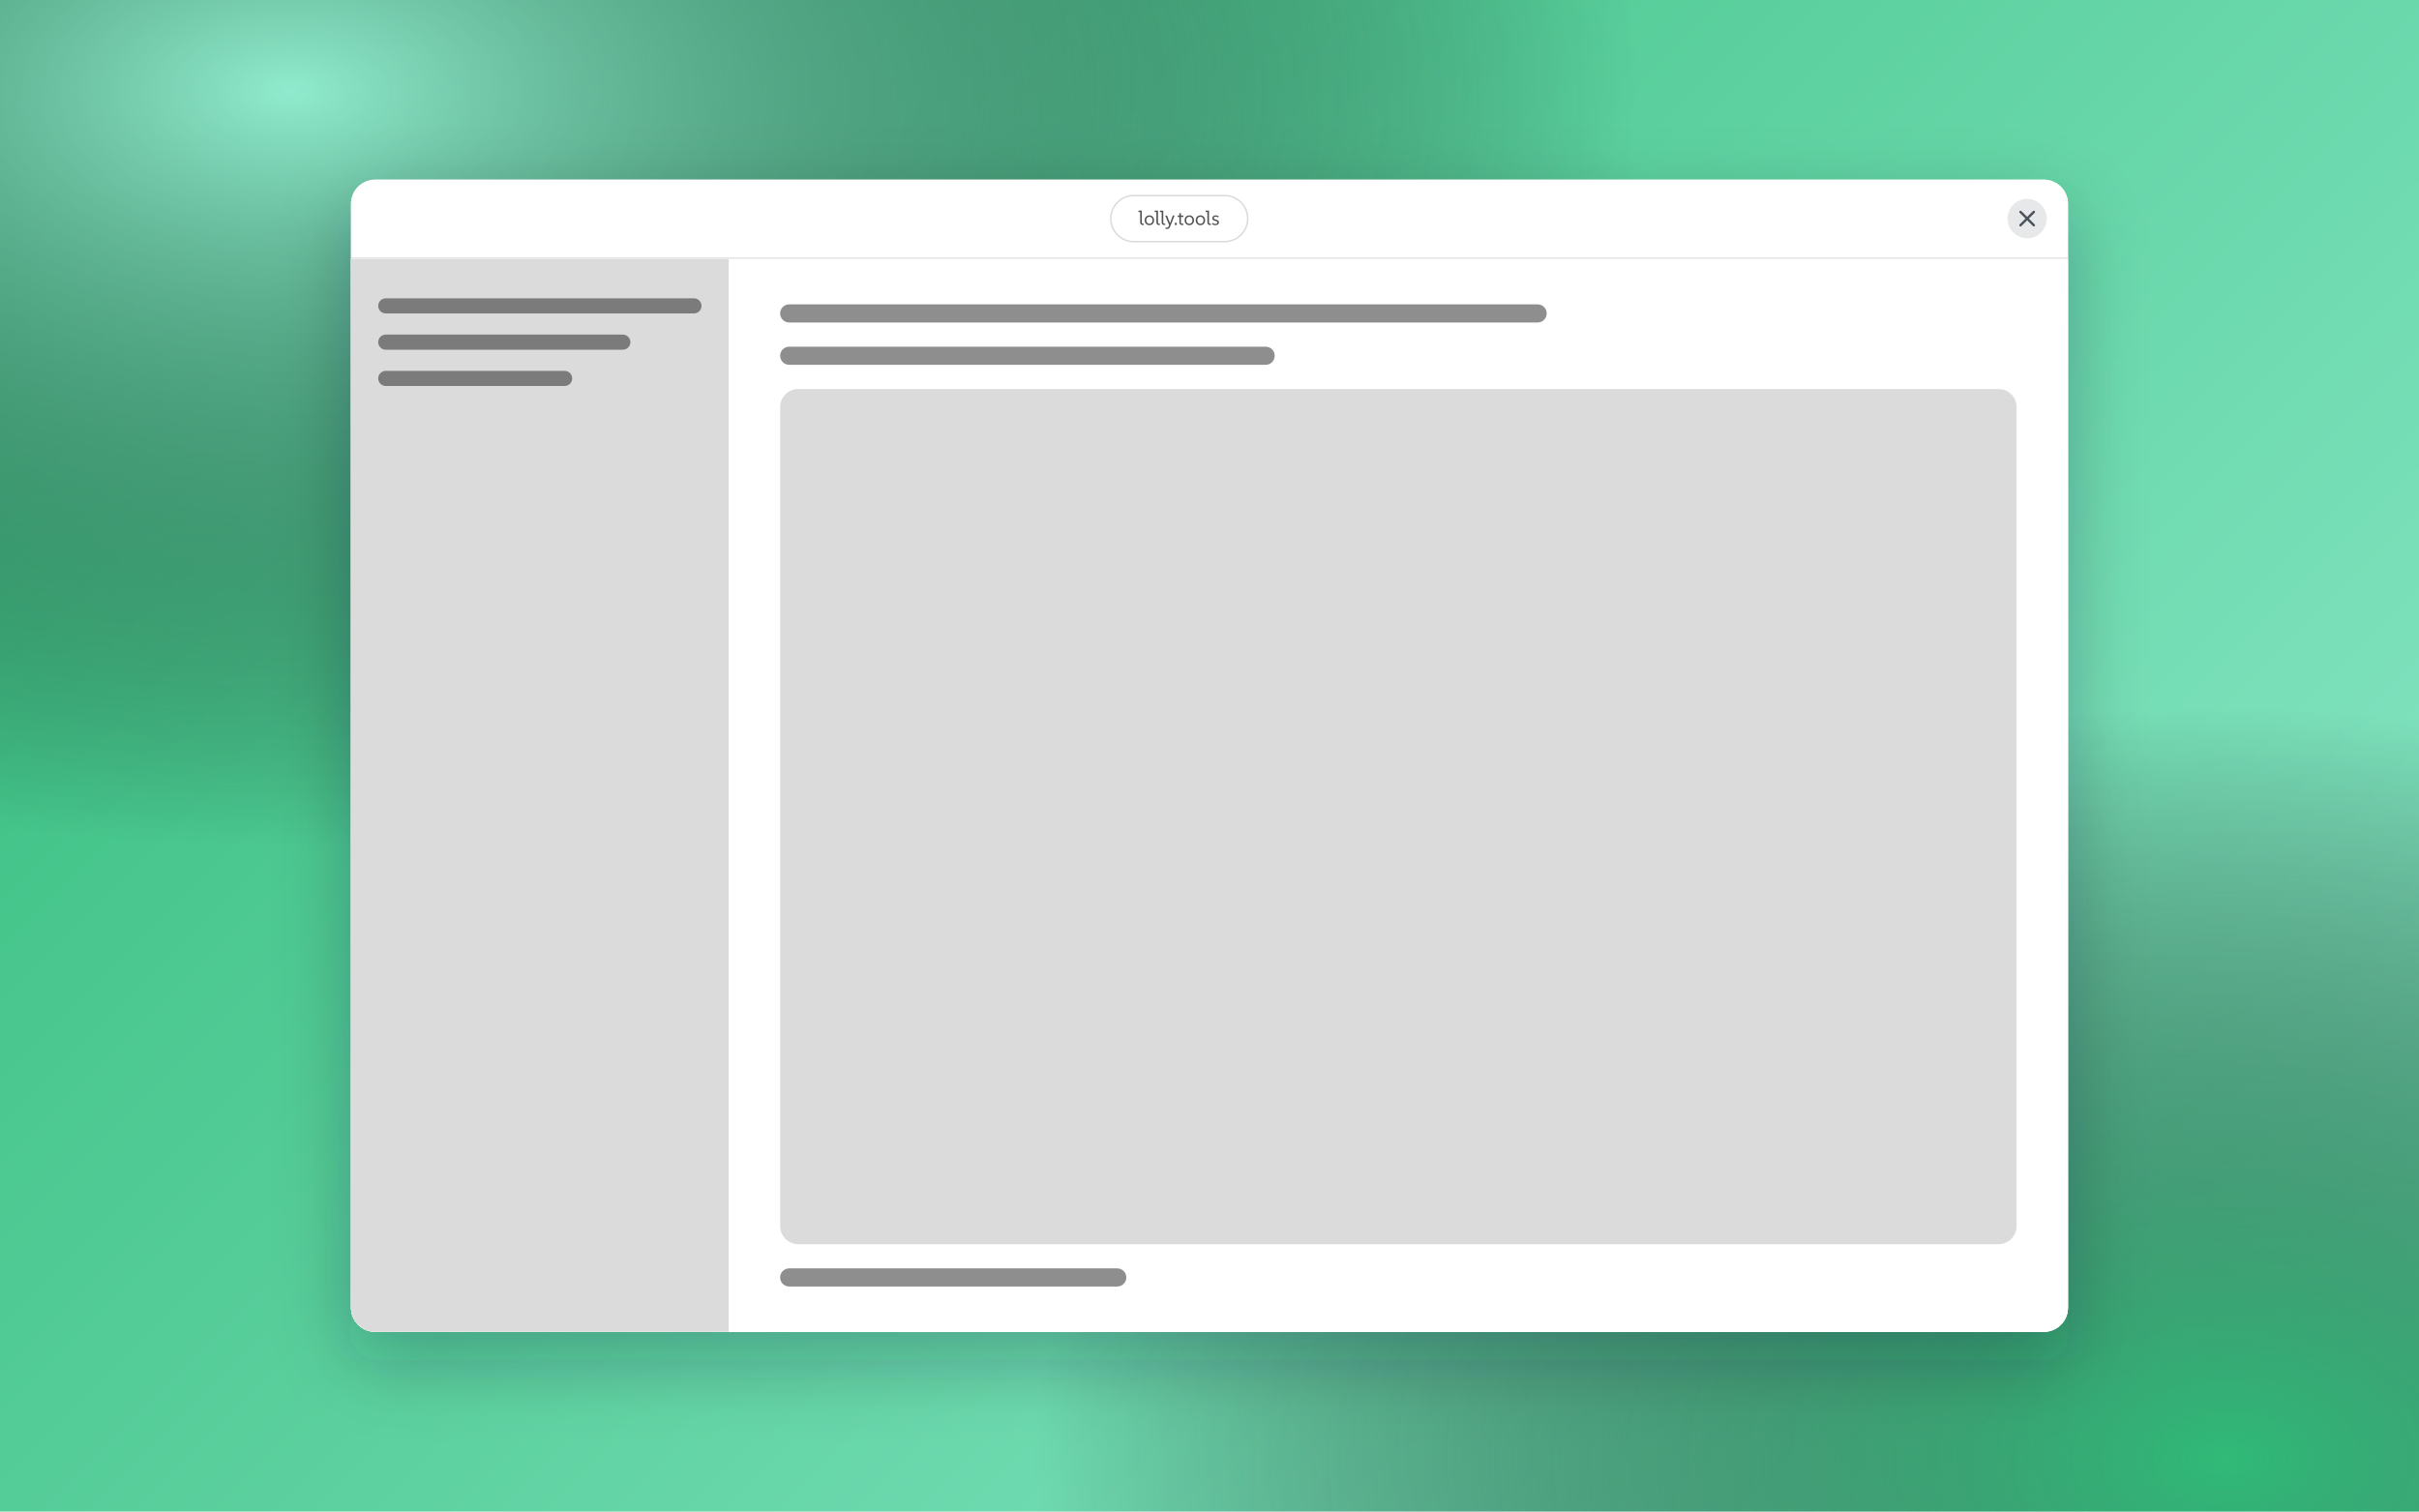
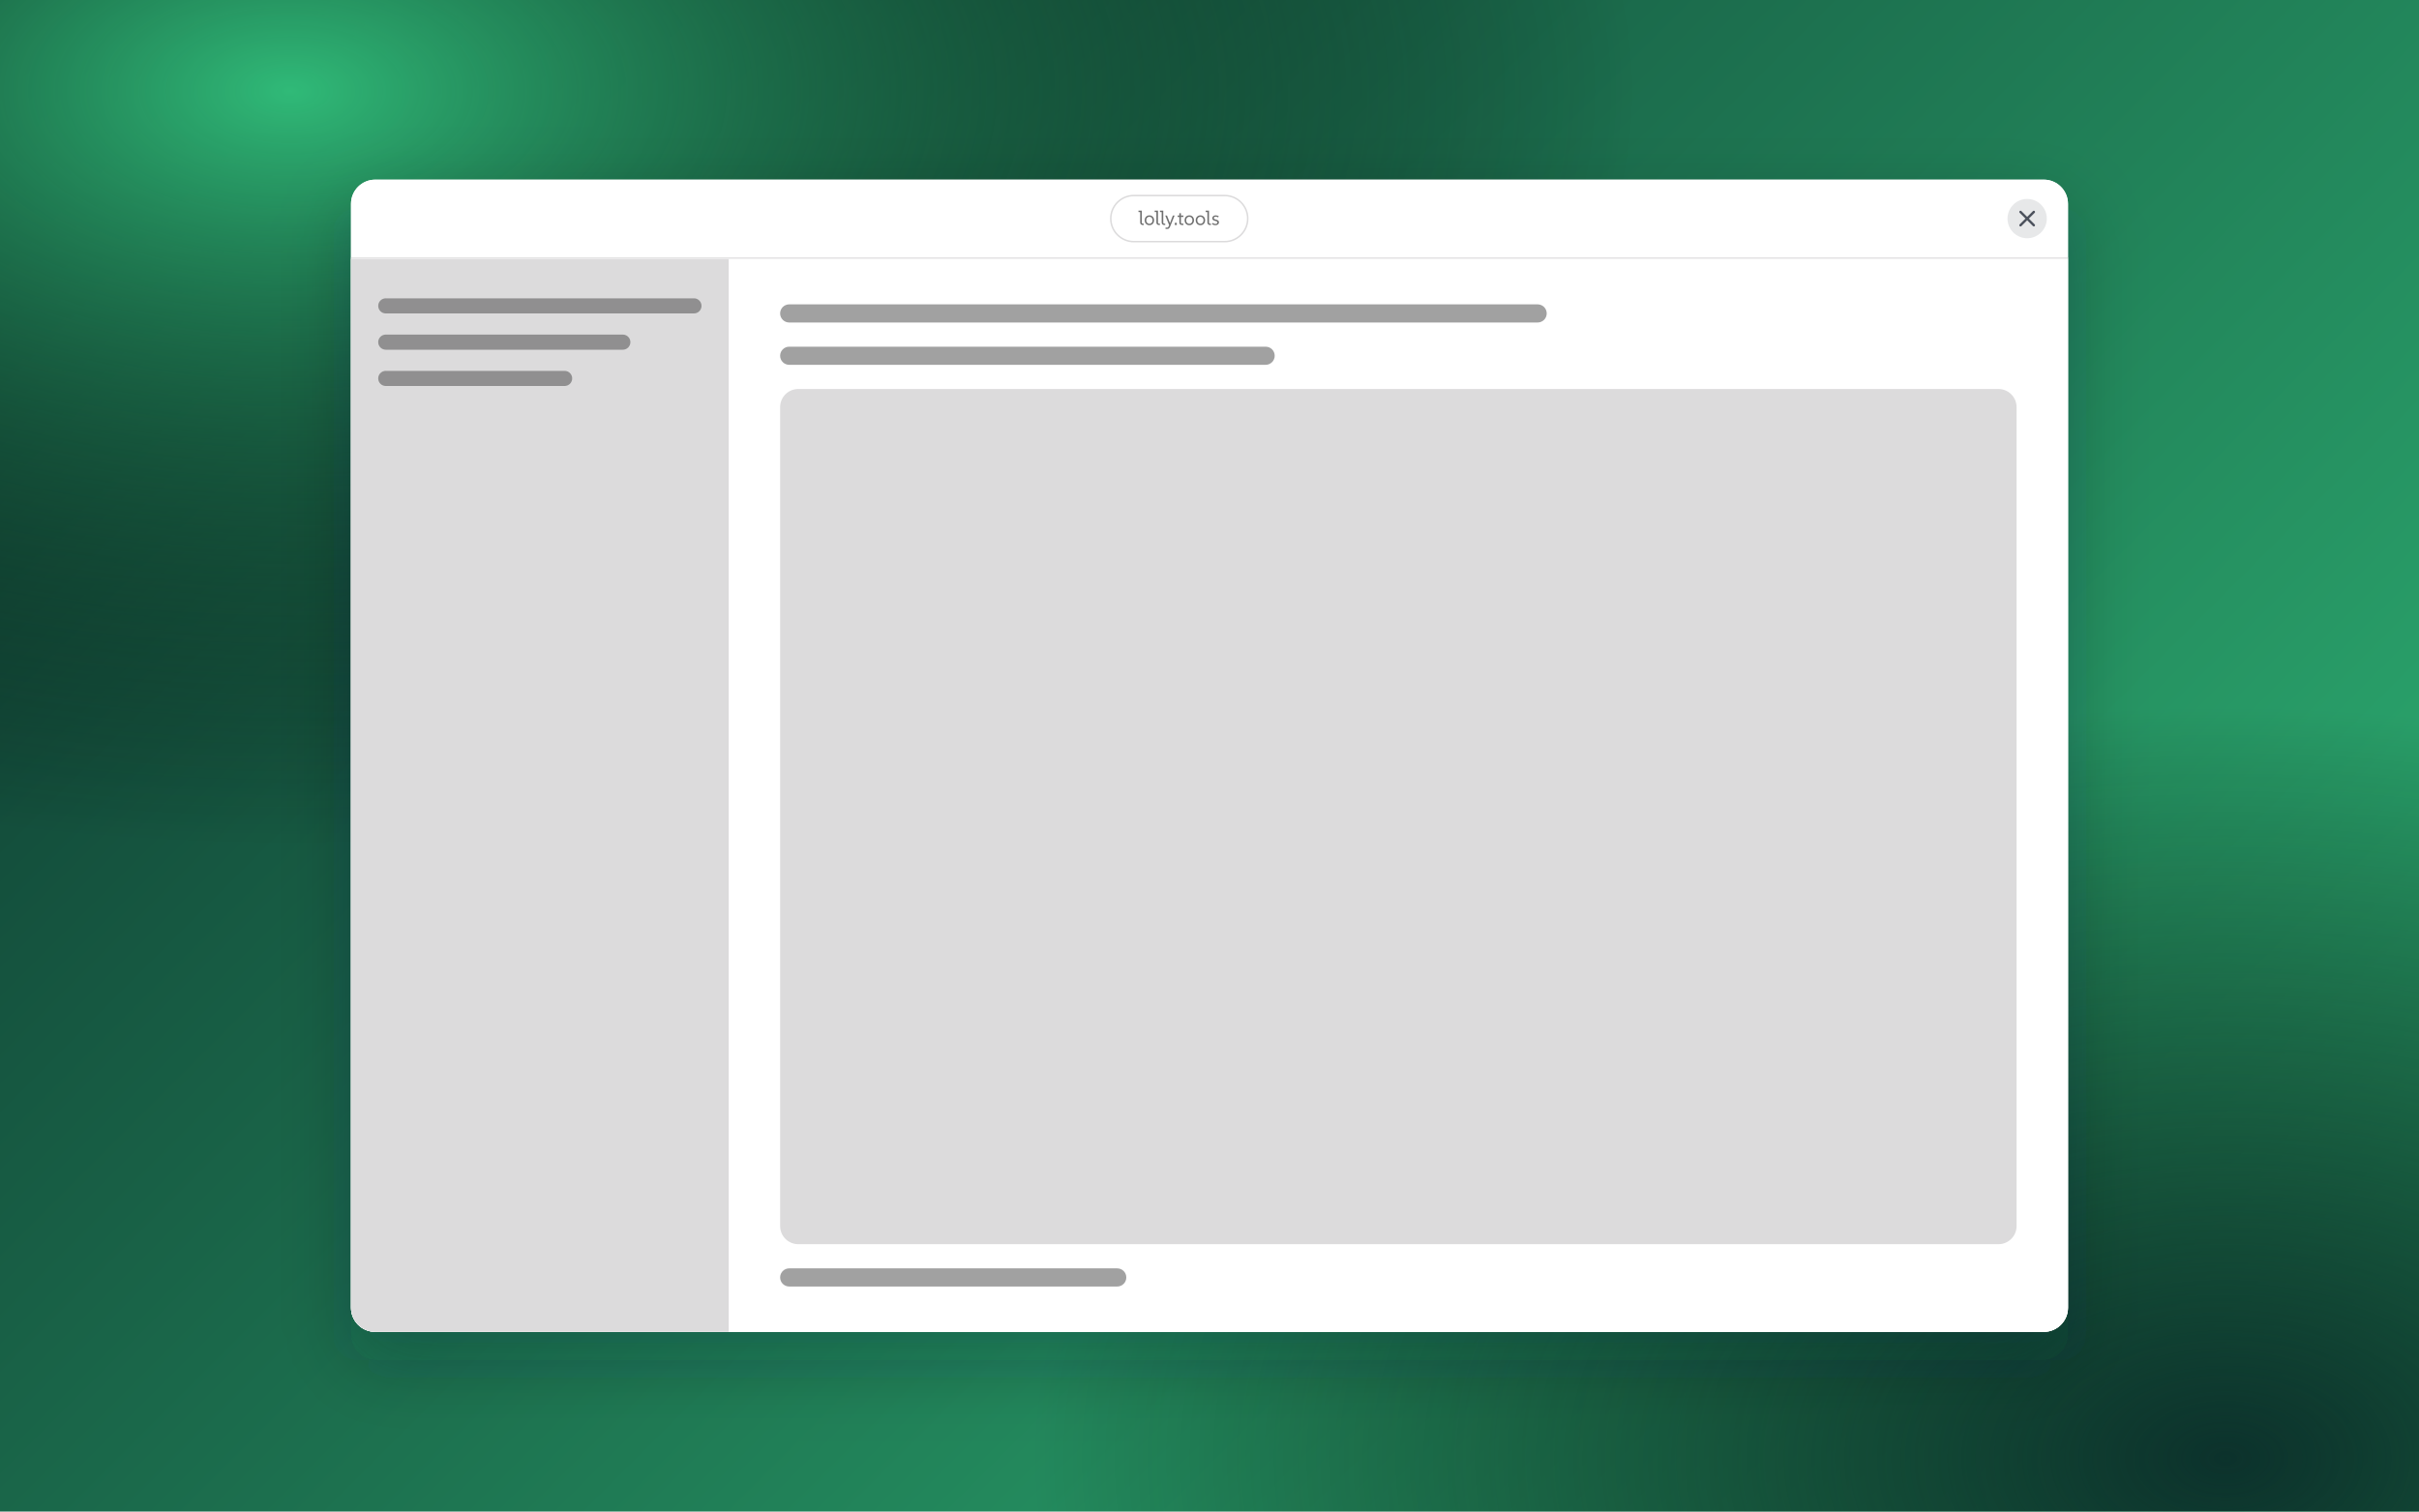
<svg xmlns="http://www.w3.org/2000/svg" width="1600" height="1000" viewBox="0 0 1600 1000">
  <defs>
    <radialGradient id="svggrad-2" cx="1472" cy="960" r="1360" gradientTransform="matrix(1 0 0 .63 0 360)" gradientUnits="userSpaceOnUse">
-       <stop offset="0%" stop-color="#30ba78" />
+       <stop offset="0%" stop-color="#0c322c" />
      <stop offset="58%" stop-opacity="0" />
    </radialGradient>
    <radialGradient id="svggrad-3" cx="192" cy="60" r="1440" gradientTransform="matrix(1 0 0 .56 0 26.67)" gradientUnits="userSpaceOnUse">
-       <stop offset="0%" stop-color="#90ebcd" />
+       <stop offset="0%" stop-color="#30ba78" />
      <stop offset="62%" stop-opacity="0" />
    </radialGradient>
    <clipPath id="fcovclip-7" clipPathUnits="userSpaceOnUse">
      <path fill="#fff" d="M232.16 171.36h1135.67v693.78a16 16 0 0 1-16 16H248.16a16 16 0 0 1-16-16z" />
    </clipPath>
    <clipPath id="fcovclip-5" clipPathUnits="userSpaceOnUse">
      <rect width="1135.67" height="762.28" x="232.16" y="118.86" fill="#fff" rx="16" ry="16" />
    </clipPath>
    <linearGradient id="svggrad-1" x1="150" x2="1450" y1="-150" y2="1150" gradientUnits="userSpaceOnUse">
-       <stop offset="0%" stop-color="#30ba78" />
-       <stop offset="100%" stop-color="#90ebcd" />
+       <stop offset="0%" stop-color="#0c322c" />
+       <stop offset="100%" stop-color="#30ba78" />
    </linearGradient>
    <filter id="shadow-4" width="1300.17" height="926.78" x="149.91" y="55.31" filterUnits="userSpaceOnUse">
      <feGaussianBlur in="SourceGraphic" stdDeviation="24.75" />
    </filter>
  </defs>
  <path fill="url(#svggrad-1)" d="M0 0h1600v1000H0z" />
  <path fill="url(#svggrad-2)" d="M0 0h1600v1000H0z" />
  <path fill="url(#svggrad-3)" d="M0 0h1600v1000H0z" />
  <rect width="1135.67" height="762.28" x="232.16" y="137.56" fill="rgba(15,23,42,0.27)" filter="url(#shadow-4)" rx="16" ry="16" />
  <rect width="1135.67" height="762.28" x="232.16" y="118.86" fill="#fff" rx="16" ry="16" />
  <g clip-path="url(#fcovclip-5)">
    <path fill="#fff" d="M232.16 118.86h1135.67v52.5H232.16z" />
    <path fill="#dcdbdc" d="M232.16 170.36h1135.67v1H232.16z" />
    <svg width="26" height="26" x="1327.83" y="131.61" color="#030711" viewBox="0 0 26 26">
      <circle cx="13" cy="13" r="13" fill="rgba(17,24,39,0.10)" style="fill:rgba(17,24,39,.1)" />
      <path stroke="rgba(17,24,39,0.72)" stroke-linecap="round" stroke-width="1.6" d="m8.6 8.6 8.8 8.8m0-8.8-8.8 8.8" style="stroke:rgba(17,24,39,.72);stroke-width:1.6px;stroke-linecap:round" />
    </svg>
    <rect width="91.58" height="31.5" x="734.2" y="128.86" fill="#fff" rx="15.75" ry="15.75" />
    <rect width="90.58" height="30.5" x="734.7" y="129.36" fill="none" stroke="#dcdbdc" rx="15.25" ry="15.25" />
-     <path fill="#525252" d="M755.85 148.86q-.76 0-1.22-.43-.47-.44-.47-1.17v-7.46l.47.47h-1.62v-.9h2.2v7.91q0 .29.2.49t.49.2h.6v.89zm4.4.13q-.9 0-1.6-.41t-1.11-1.14-.41-1.67v-.12q0-.93.41-1.65t1.11-1.12 1.6-.4 1.59.4q.71.4 1.11 1.11t.4 1.64v.14q0 .94-.4 1.67t-1.11 1.14-1.59.41m0-.94q.61 0 1.07-.29t.72-.81q.26-.51.26-1.18v-.14q0-.66-.26-1.15-.26-.5-.72-.78t-1.07-.29-1.07.29-.73.79q-.27.51-.27 1.16v.12q0 .67.27 1.18.27.52.73.81.47.29 1.07.29m6.31.81q-.76 0-1.22-.43-.47-.44-.47-1.17v-7.46l.47.47h-1.62v-.9h2.21v7.91q0 .29.19.49.2.2.5.2h.59v.89zm3.5 0q-.76 0-1.22-.43-.47-.44-.47-1.17v-7.46l.47.47h-1.62v-.9h2.2v7.91q0 .29.2.49t.49.2h.6v.89zm.85 2.6v-.9h1.24q.28 0 .44-.19.16-.18.27-.44l.88-1.93 2.01-5.39h1.16l-2.99 7.36q-.11.26-.25.53t-.35.48-.5.35-.72.13zm2.56-2.15-2.74-6.7h1.16l2.2 5.59zm3.6-.45v-1.43h1.27v1.43zm4.71 0q-.32 0-.63-.09-.3-.09-.55-.29t-.39-.51-.15-.78v-6.13h1.04v6.21q0 .29.2.49t.49.2h.95v.9zm-2.85-5.34v-.91h3.81v.91zm7.72 5.47q-.89 0-1.6-.41t-1.11-1.14-.4-1.67v-.12q0-.93.4-1.65t1.11-1.12 1.6-.4 1.6.4 1.1 1.11q.41.71.41 1.64v.14q0 .94-.41 1.67t-1.1 1.14-1.6.41m0-.94q.61 0 1.07-.29t.72-.81q.26-.51.26-1.18v-.14q0-.66-.26-1.15-.26-.5-.72-.78t-1.07-.29-1.06.29q-.47.29-.74.79-.26.51-.26 1.16v.12q0 .67.26 1.18.27.52.74.81t1.06.29m7.33.94q-.89 0-1.6-.41-.7-.41-1.11-1.14-.4-.73-.4-1.67v-.12q0-.93.4-1.65t1.11-1.12 1.6-.4 1.6.4 1.1 1.11q.41.71.41 1.64v.14q0 .94-.41 1.67t-1.1 1.14-1.6.41m0-.94q.61 0 1.07-.29t.73-.81q.26-.51.26-1.18v-.14q0-.66-.26-1.15-.26-.5-.73-.78t-1.07-.29-1.06.29q-.47.29-.73.79-.27.51-.27 1.16v.12q0 .67.27 1.18.26.52.73.81t1.06.29m6.31.81q-.75 0-1.22-.43-.46-.44-.46-1.17v-7.46l.47.47h-1.62v-.9h2.2v7.91q0 .29.2.49.19.2.49.2h.59v.89zm3.62.12q-.7 0-1.3-.21-.61-.22-.99-.56l.47-.72q.36.29.84.47.48.19.98.19.58 0 .94-.27.36-.26.36-.7 0-.37-.25-.57-.24-.19-.62-.31l-.81-.22q-.43-.1-.81-.29t-.62-.52-.25-.92q0-.83.62-1.35.63-.52 1.66-.52.59 0 1.12.17.52.17.91.47l-.47.72q-.33-.25-.73-.39t-.84-.14q-.56 0-.91.27-.35.26-.35.69 0 .36.24.56.25.2.64.31.38.12.82.23t.82.3.63.53.25.93q0 .54-.3.96-.31.42-.84.65t-1.21.24" />
+     <path fill="#6f6f6f" d="M755.85 148.86q-.76 0-1.23-.44-.46-.43-.46-1.16v-6.99h-1.14v-.9h2.2v7.9q0 .3.19.5.19.19.49.19h.6v.9zm4.4.13q-.9 0-1.6-.41t-1.11-1.14-.4-1.67v-.12q0-.92.4-1.65t1.11-1.12q.7-.4 1.6-.4.89 0 1.6.4.7.4 1.1 1.11t.4 1.63v.15q0 .95-.4 1.67-.4.73-1.1 1.14t-1.6.41m0-.94q.61 0 1.07-.29t.72-.8.26-1.19v-.15q0-.97-.57-1.59t-1.48-.62q-.6 0-1.07.29t-.73.79-.27 1.16v.12q0 .67.27 1.19.26.51.73.8t1.07.29m6.31.81q-.76 0-1.22-.44-.47-.43-.47-1.16v-6.99h-1.14v-.9h2.2v7.9q0 .3.19.5.2.19.5.19h.59v.9zm3.5 0q-.77 0-1.23-.44-.46-.43-.46-1.16v-6.99h-1.14v-.9h2.19v7.9q0 .3.2.5.19.19.49.19h.6v.9zm.85 2.6v-.9h1.24q.28 0 .44-.19.16-.18.27-.44l.45-1-2.57-6.32h1.15l1.98 5.03 1.89-5.03h1.15l-2.99 7.36q-.14.36-.36.7t-.55.56q-.35.23-.91.23zm6.16-2.6v-1.43h1.27v1.43zm4.72 0q-.43 0-.83-.16t-.65-.53-.25-.97v-3.68h-1.13v-.91h1.13v-1.55h1.04v1.55h1.65v.91h-1.65v3.74q0 .3.2.5t.5.2h.95v.9zm4.86.13q-.9 0-1.6-.41t-1.11-1.14-.4-1.67v-.12q0-.92.4-1.65t1.11-1.12q.7-.4 1.6-.4t1.6.4 1.1 1.11.41 1.63v.15q0 .95-.41 1.67-.4.73-1.1 1.14t-1.6.41m0-.94q.61 0 1.07-.29t.72-.8.26-1.19v-.15q0-.97-.57-1.59t-1.48-.62q-.6 0-1.07.29-.46.29-.73.79-.27.51-.27 1.16v.12q0 .67.27 1.19t.73.8 1.07.29m7.33.94q-.9 0-1.6-.41t-1.1-1.14-.41-1.67v-.12q0-.92.41-1.65t1.1-1.12q.7-.4 1.6-.4t1.6.4 1.11 1.11.4 1.63v.15q0 .95-.4 1.67-.41.73-1.11 1.14t-1.6.41m0-.94q.61 0 1.07-.29t.73-.8.26-1.19v-.15q0-.97-.58-1.59-.57-.62-1.48-.62-.6 0-1.07.29-.46.29-.73.79-.27.51-.27 1.16v.12q0 .67.27 1.19t.73.8 1.07.29m6.32.81q-.77 0-1.23-.44-.46-.43-.46-1.16v-6.99h-1.14v-.9h2.19v7.9q0 .3.2.5.19.19.49.19h.6v.9zm3.6.12q-.69 0-1.29-.22-.61-.21-.98-.55l.46-.73q.35.3.83.48.49.19.98.19.59 0 .95-.27t.36-.7q0-.36-.24-.56-.25-.2-.63-.31l-.8-.23q-.43-.11-.82-.29t-.62-.52q-.24-.34-.24-.92 0-.82.62-1.35.61-.52 1.65-.52.59 0 1.12.17.52.18.91.46l-.47.73q-.33-.24-.73-.39-.4-.14-.84-.14-.56 0-.91.27-.35.26-.35.69 0 .37.25.56.24.2.63.31.38.12.82.23t.82.3.63.53.24.93q0 .55-.3.96-.29.42-.83.65-.53.24-1.22.24" />
    <path fill="#fff" d="M232.16 171.36h1135.67v693.78a16 16 0 0 1-16 16H248.16a16 16 0 0 1-16-16z" />
    <g clip-path="url(#fcovclip-7)">
      <path fill="#fff" d="M232.16 171.36h1135.67v709.78H232.16z" />
      <path fill="#dcdbdc" d="M232.16 171.36H482v709.78H232.16z" />
-       <rect width="213.84" height="10" x="250.16" y="197.36" fill="#525252" opacity=".7" rx="5" ry="5" />
-       <rect width="166.8" height="10" x="250.16" y="221.36" fill="#525252" opacity=".7" rx="5" ry="5" />
-       <rect width="128.3" height="10" x="250.16" y="245.36" fill="#525252" opacity=".7" rx="5" ry="5" />
-       <rect width="507.05" height="12" x="516" y="201.36" fill="#525252" opacity=".65" rx="6" ry="6" />
-       <rect width="327.13" height="12" x="516" y="229.36" fill="#525252" opacity=".65" rx="6" ry="6" />
+       <rect width="213.84" height="10" x="250.16" y="197.36" fill="#6f6f6f" opacity=".7" rx="5" ry="5" />
+       <rect width="166.8" height="10" x="250.16" y="221.36" fill="#6f6f6f" opacity=".7" rx="5" ry="5" />
+       <rect width="128.3" height="10" x="250.16" y="245.36" fill="#6f6f6f" opacity=".7" rx="5" ry="5" />
+       <rect width="507.05" height="12" x="516" y="201.36" fill="#6f6f6f" opacity=".65" rx="6" ry="6" />
+       <rect width="327.13" height="12" x="516" y="229.36" fill="#6f6f6f" opacity=".65" rx="6" ry="6" />
      <rect width="817.83" height="565.78" x="516" y="257.36" fill="#dcdbdc" rx="12" ry="12" />
-       <rect width="228.98" height="12" x="516" y="839.14" fill="#525252" opacity=".65" rx="6" ry="6" />
+       <rect width="228.98" height="12" x="516" y="839.14" fill="#6f6f6f" opacity=".65" rx="6" ry="6" />
    </g>
  </g>
</svg>
